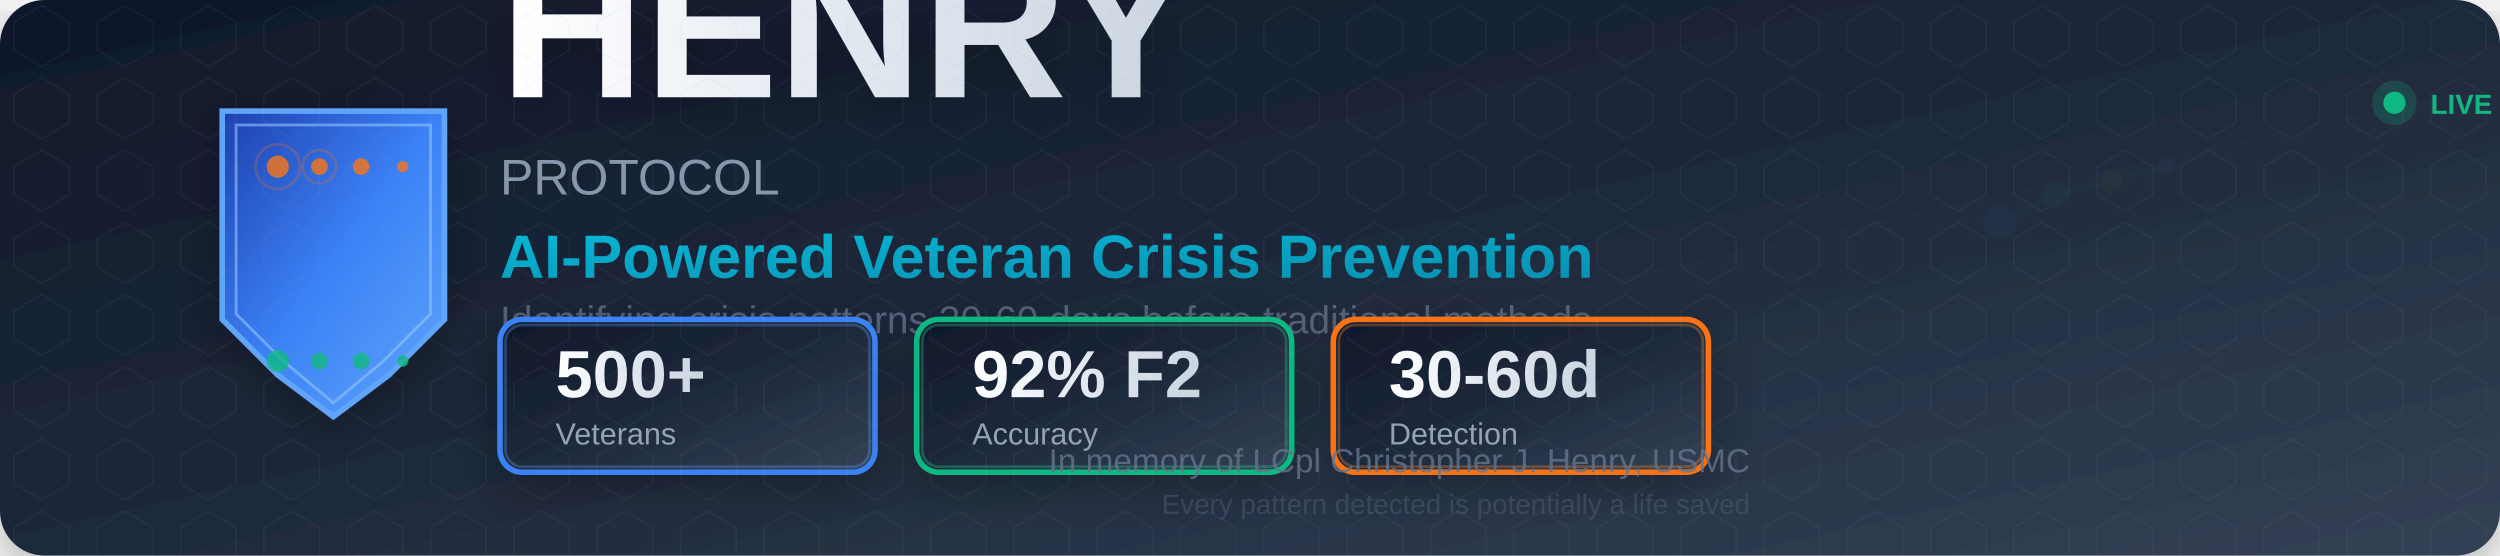
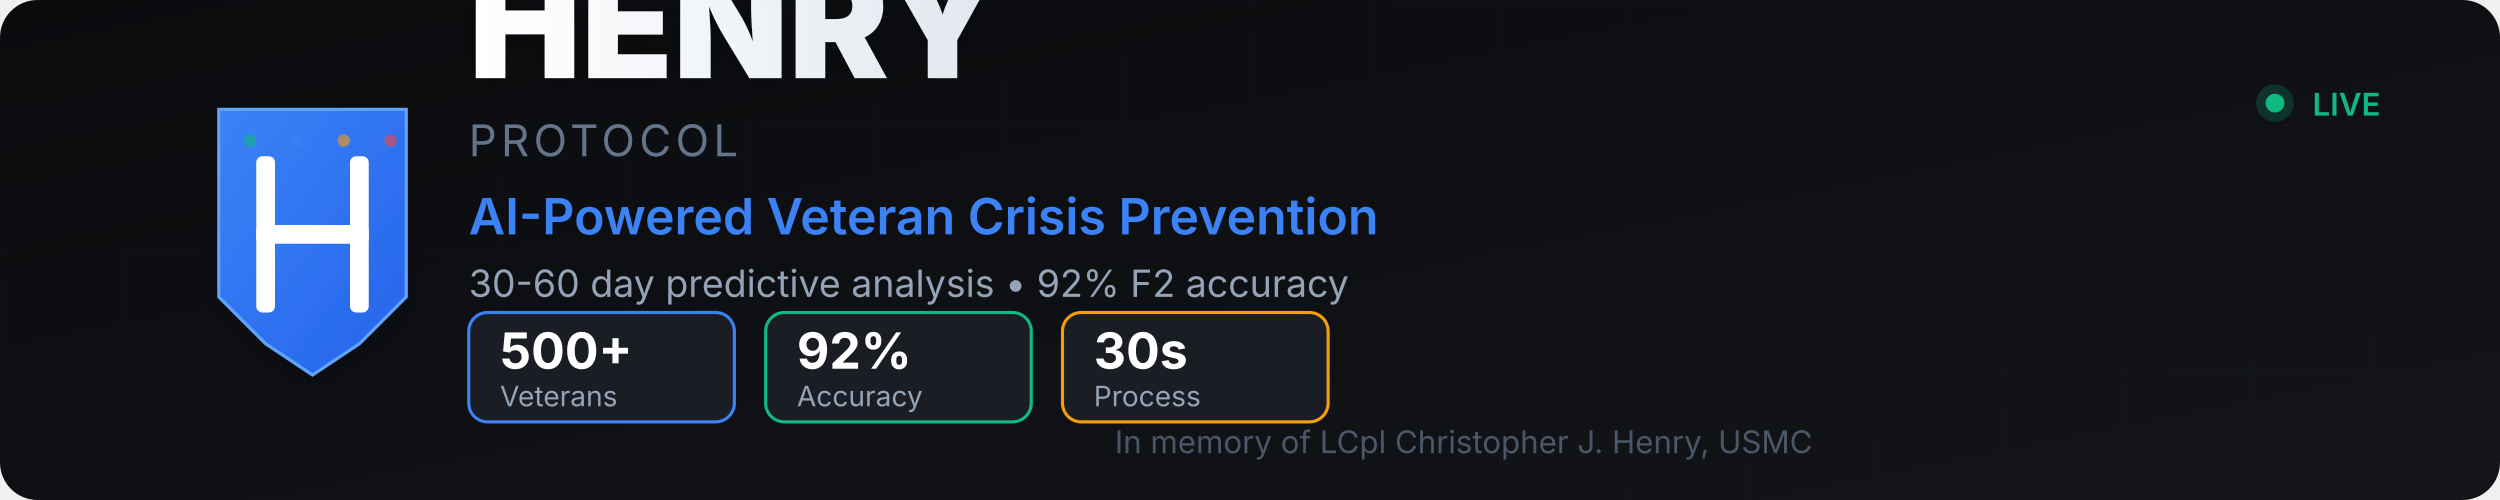
- <svg xmlns="http://www.w3.org/2000/svg" width="900" height="200" viewBox="0 0 900 200">
+ <svg xmlns="http://www.w3.org/2000/svg" width="800" height="160" viewBox="0 0 800 160">
  <defs>
    <linearGradient id="bgGradient" x1="0%" y1="0%" x2="100%" y2="100%">
-       <stop offset="0%" style="stop-color:#0f172a;stop-opacity:1" />
-       <stop offset="50%" style="stop-color:#1e293b;stop-opacity:1" />
-       <stop offset="100%" style="stop-color:#334155;stop-opacity:1" />
+       <stop offset="0%" style="stop-color:#0a0b0d;stop-opacity:1" />
+       <stop offset="100%" style="stop-color:#13151a;stop-opacity:1" />
    </linearGradient>
    <linearGradient id="shieldGradient" x1="0%" y1="0%" x2="100%" y2="100%">
-       <stop offset="0%" style="stop-color:#1e40af;stop-opacity:1" />
-       <stop offset="50%" style="stop-color:#3b82f6;stop-opacity:1" />
-       <stop offset="100%" style="stop-color:#60a5fa;stop-opacity:1" />
+       <stop offset="0%" style="stop-color:#3b82f6;stop-opacity:1" />
+       <stop offset="100%" style="stop-color:#2563eb;stop-opacity:1" />
    </linearGradient>
    <linearGradient id="textGradient" x1="0%" y1="0%" x2="100%" y2="0%">
      <stop offset="0%" style="stop-color:#ffffff;stop-opacity:1" />
-       <stop offset="50%" style="stop-color:#e2e8f0;stop-opacity:1" />
-       <stop offset="100%" style="stop-color:#cbd5e1;stop-opacity:1" />
+       <stop offset="100%" style="stop-color:#e2e8f0;stop-opacity:1" />
    </linearGradient>
-     <linearGradient id="accentGradient" x1="0%" y1="0%" x2="100%" y2="100%">
-       <stop offset="0%" style="stop-color:#06b6d4;stop-opacity:1" />
-       <stop offset="100%" style="stop-color:#0891b2;stop-opacity:1" />
-     </linearGradient>
-     <filter id="dropShadow" x="-50%" y="-50%" width="200%" height="200%">
-       <feDropShadow dx="0" dy="4" stdDeviation="8" flood-color="#000000" flood-opacity="0.3" />
+     <filter id="shadow" x="-20%" y="-20%" width="140%" height="140%">
+       <feDropShadow dx="0" dy="2" stdDeviation="4" flood-color="#000000" flood-opacity="0.25" />
    </filter>
-     <filter id="innerShadow" x="-50%" y="-50%" width="200%" height="200%">
-       <feOffset dx="0" dy="2" />
-       <feGaussianBlur stdDeviation="3" result="offset-blur" />
-       <feFlood flood-color="#000000" flood-opacity="0.2" />
-       <feComposite in2="offset-blur" operator="in" />
+     <filter id="glow" x="-50%" y="-50%" width="200%" height="200%">
+       <feGaussianBlur stdDeviation="3" result="coloredBlur" />
+       <feMerge>
+         <feMergeNode in="coloredBlur" />
+         <feMergeNode in="SourceGraphic" />
+       </feMerge>
    </filter>
  </defs>
-   <rect width="900" height="200" fill="url(#bgGradient)" rx="16" filter="url(#dropShadow)" />
-   <g transform="translate(50, 25)" filter="url(#dropShadow)">
-     <path d="M70,15 L110,15 L110,90 L90,110 L70,125 L50,110 L30,90 L30,15 L70,15 Z" fill="url(#shieldGradient)" stroke="#60a5fa" stroke-width="2" />
-     <path d="M70,20 L105,20 L105,88 L88,105 L70,120 L52,105 L35,88 L35,20 L70,20 Z" fill="none" stroke="#93c5fd" stroke-width="1" opacity="0.6" />
-     <g stroke="url(#textGradient)" stroke-width="10" stroke-linecap="round" fill="none" filter="url(#innerShadow)">
-       <path d="M45,40 L45,100" />
-       <path d="M45,70 L95,70" />
-       <path d="M95,40 L95,100" />
+   <rect width="800" height="160" fill="url(#bgGradient)" rx="12" />
+   <g transform="translate(40, 20)">
+     <path d="M60,15 L90,15 L90,75 L75,90 L60,100 L45,90 L30,75 L30,15 L60,15 Z" fill="url(#shieldGradient)" stroke="#60a5fa" stroke-width="1" filter="url(#shadow)" />
+     <g fill="#ffffff" font-family="Inter, sans-serif" font-weight="900">
+       <rect x="42" y="30" width="6" height="50" rx="2" />
+       <rect x="72" y="30" width="6" height="50" rx="2" />
+       <rect x="42" y="52" width="36" height="6" rx="2" />
    </g>
-     <g opacity="0.8">
-       <circle cx="50" cy="35" r="8" fill="none" stroke="#f97316" stroke-width="1" opacity="0.3">
-         <animate attributeName="r" values="4;12;4" dur="2s" repeatCount="indefinite" />
-         <animate attributeName="opacity" values="0.8;0;0.8" dur="2s" repeatCount="indefinite" />
-       </circle>
-       <circle cx="65" cy="35" r="6" fill="none" stroke="#f97316" stroke-width="1" opacity="0.3">
-         <animate attributeName="r" values="3;9;3" dur="1.5s" repeatCount="indefinite" />
-         <animate attributeName="opacity" values="0.6;0;0.6" dur="1.5s" repeatCount="indefinite" />
-       </circle>
-       <circle cx="50" cy="35" r="4" fill="#f97316" />
-       <circle cx="65" cy="35" r="3" fill="#f97316" />
-       <circle cx="80" cy="35" r="3" fill="#f97316" />
-       <circle cx="95" cy="35" r="2" fill="#f97316" />
-       <circle cx="50" cy="105" r="4" fill="#10b981" />
-       <circle cx="65" cy="105" r="3" fill="#10b981" />
-       <circle cx="80" cy="105" r="3" fill="#10b981" />
-       <circle cx="95" cy="105" r="2" fill="#10b981" />
-       <line x1="50" y1="35" x2="95" y2="35" stroke="url(#accentGradient)" stroke-width="2" stroke-dasharray="4,2" />
-       <line x1="50" y1="105" x2="95" y2="105" stroke="url(#accentGradient)" stroke-width="2" stroke-dasharray="4,2" />
+     <g opacity="0.6">
+       <circle cx="40" cy="25" r="2" fill="#10b981" />
+       <circle cx="55" cy="25" r="2" fill="#3b82f6" />
+       <circle cx="70" cy="25" r="2" fill="#f59e0b" />
+       <circle cx="85" cy="25" r="2" fill="#ef4444" />
    </g>
  </g>
-   <g transform="translate(180, 35)">
-     <text font-family="'Segoe UI', Arial, sans-serif" font-size="72" font-weight="900" fill="url(#textGradient)" filter="url(#dropShadow)">
+   <g transform="translate(150, 25)">
+     <text font-family="Inter, sans-serif" font-size="48" font-weight="900" fill="url(#textGradient)" filter="url(#shadow)">
      HENRY
    </text>
-     <text font-family="'Segoe UI', Arial, sans-serif" font-size="18" fill="#94a3b8" y="35" opacity="0.9">
+     <text font-family="Inter, sans-serif" font-size="14" fill="#64748b" y="25" letter-spacing="0.1em">
      PROTOCOL
    </text>
-     <text font-family="'Segoe UI', Arial, sans-serif" font-size="22" fill="url(#accentGradient)" y="65" font-weight="600">
+     <text font-family="Inter, sans-serif" font-size="16" fill="#3b82f6" y="50" font-weight="600">
      AI-Powered Veteran Crisis Prevention
    </text>
-     <text font-family="'Segoe UI', Arial, sans-serif" font-size="14" fill="#64748b" y="85" opacity="0.8">
-       Identifying crisis patterns 30-60 days before traditional methods
+     <text font-family="Inter, sans-serif" font-size="12" fill="#94a3b8" y="70">
+       30-60 day predictive analysis • 92% F2 accuracy
    </text>
  </g>
-   <g transform="translate(180, 115)">
-     <g filter="url(#dropShadow)">
-       <rect x="0" y="0" width="135" height="55" rx="8" fill="url(#bgGradient)" stroke="#3b82f6" stroke-width="2" />
-       <rect x="2" y="2" width="131" height="51" rx="6" fill="none" stroke="#60a5fa" stroke-width="1" opacity="0.3" />
-       <text font-family="'Segoe UI', Arial, sans-serif" font-size="24" font-weight="bold" fill="url(#textGradient)" x="20" y="28">500+</text>
-       <text font-family="'Segoe UI', Arial, sans-serif" font-size="11" fill="#94a3b8" x="20" y="45">Veterans</text>
-     </g>
-     <g filter="url(#dropShadow)">
-       <rect x="150" y="0" width="135" height="55" rx="8" fill="url(#bgGradient)" stroke="#10b981" stroke-width="2" />
-       <rect x="152" y="2" width="131" height="51" rx="6" fill="none" stroke="#34d399" stroke-width="1" opacity="0.3" />
-       <text font-family="'Segoe UI', Arial, sans-serif" font-size="24" font-weight="bold" fill="url(#textGradient)" x="170" y="28">92% F2</text>
-       <text font-family="'Segoe UI', Arial, sans-serif" font-size="11" fill="#94a3b8" x="170" y="45">Accuracy</text>
-     </g>
-     <g filter="url(#dropShadow)">
-       <rect x="300" y="0" width="135" height="55" rx="8" fill="url(#bgGradient)" stroke="#f97316" stroke-width="2" />
-       <rect x="302" y="2" width="131" height="51" rx="6" fill="none" stroke="#fb923c" stroke-width="1" opacity="0.3" />
-       <text font-family="'Segoe UI', Arial, sans-serif" font-size="24" font-weight="bold" fill="url(#textGradient)" x="320" y="28">30-60d</text>
-       <text font-family="'Segoe UI', Arial, sans-serif" font-size="11" fill="#94a3b8" x="320" y="45">Detection</text>
-     </g>
+   <g transform="translate(150, 100)">
+     <rect x="0" y="0" width="85" height="35" rx="6" fill="#1a1d23" stroke="#3b82f6" stroke-width="1" />
+     <text font-family="Inter, sans-serif" font-size="16" font-weight="bold" fill="#ffffff" x="10" y="18">500+</text>
+     <text font-family="Inter, sans-serif" font-size="9" fill="#94a3b8" x="10" y="30">Veterans</text>
+     <rect x="95" y="0" width="85" height="35" rx="6" fill="#1a1d23" stroke="#10b981" stroke-width="1" />
+     <text font-family="Inter, sans-serif" font-size="16" font-weight="bold" fill="#ffffff" x="105" y="18">92%</text>
+     <text font-family="Inter, sans-serif" font-size="9" fill="#94a3b8" x="105" y="30">Accuracy</text>
+     <rect x="190" y="0" width="85" height="35" rx="6" fill="#1a1d23" stroke="#f59e0b" stroke-width="1" />
+     <text font-family="Inter, sans-serif" font-size="16" font-weight="bold" fill="#ffffff" x="200" y="18">30s</text>
+     <text font-family="Inter, sans-serif" font-size="9" fill="#94a3b8" x="200" y="30">Process</text>
  </g>
-   <g transform="translate(630, 170)">
-     <text font-family="'Segoe UI', Arial, sans-serif" font-size="12" fill="#64748b" opacity="0.8" text-anchor="end">
+   <g transform="translate(720, 25)">
+     <circle cx="8" cy="8" r="6" fill="#10b981" opacity="0.2" />
+     <circle cx="8" cy="8" r="3" fill="#10b981">
+       <animate attributeName="opacity" values="1;0.3;1" dur="2s" repeatCount="indefinite" />
+     </circle>
+     <text font-family="Inter, sans-serif" font-size="10" fill="#10b981" x="20" y="12" font-weight="600">LIVE</text>
+   </g>
+   <g transform="translate(580, 145)">
+     <text font-family="Inter, sans-serif" font-size="10" fill="#64748b" opacity="0.7" text-anchor="end">
      In memory of LCpl Christopher J. Henry, USMC
    </text>
-     <text font-family="'Segoe UI', Arial, sans-serif" font-size="10" fill="#475569" opacity="0.6" text-anchor="end" y="15">
-       Every pattern detected is potentially a life saved
-     </text>
  </g>
-   <g opacity="0.08">
+   <g opacity="0.03">
    <defs>
-       <pattern id="hexPattern" x="0" y="0" width="30" height="26" patternUnits="userSpaceOnUse">
-         <polygon points="15,2 25,8 25,18 15,24 5,18 5,8" fill="none" stroke="#94a3b8" stroke-width="0.5" />
+       <pattern id="grid" x="0" y="0" width="40" height="40" patternUnits="userSpaceOnUse">
+         <path d="M 40 0 L 0 0 0 40" fill="none" stroke="#3b82f6" stroke-width="0.5" />
      </pattern>
    </defs>
-     <rect width="900" height="200" fill="url(#hexPattern)" />
-     <g transform="translate(700, 50)">
-       <circle cx="20" cy="30" r="6" fill="#3b82f6" opacity="0.4" />
-       <circle cx="40" cy="20" r="5" fill="#10b981" opacity="0.4" />
-       <circle cx="60" cy="15" r="4" fill="#f97316" opacity="0.4" />
-       <circle cx="80" cy="10" r="3" fill="#8b5cf6" opacity="0.4" />
-       <polyline points="20,30 40,20 60,15 80,10" stroke="#06b6d4" stroke-width="1.5" fill="none" opacity="0.3" />
-     </g>
-     <g transform="translate(750, 120)" opacity="0.3">
-       <circle cx="10" cy="10" r="2" fill="#3b82f6" />
-       <circle cx="30" cy="5" r="2" fill="#10b981" />
-       <circle cx="30" cy="15" r="2" fill="#f97316" />
-       <circle cx="50" cy="10" r="2" fill="#8b5cf6" />
-       <line x1="10" y1="10" x2="30" y2="5" stroke="#06b6d4" stroke-width="0.5" />
-       <line x1="10" y1="10" x2="30" y2="15" stroke="#06b6d4" stroke-width="0.5" />
-       <line x1="30" y1="5" x2="50" y2="10" stroke="#06b6d4" stroke-width="0.5" />
-       <line x1="30" y1="15" x2="50" y2="10" stroke="#06b6d4" stroke-width="0.5" />
-     </g>
-   </g>
-   <g transform="translate(850, 25)">
-     <circle cx="12" cy="12" r="8" fill="#10b981" opacity="0.2" />
-     <circle cx="12" cy="12" r="4" fill="#10b981">
-       <animate attributeName="opacity" values="1;0.5;1" dur="2s" repeatCount="indefinite" />
-     </circle>
-     <text font-family="'Segoe UI', Arial, sans-serif" font-size="10" fill="#10b981" x="25" y="16" font-weight="600">LIVE</text>
+     <rect width="800" height="160" fill="url(#grid)" />
  </g>
</svg>
